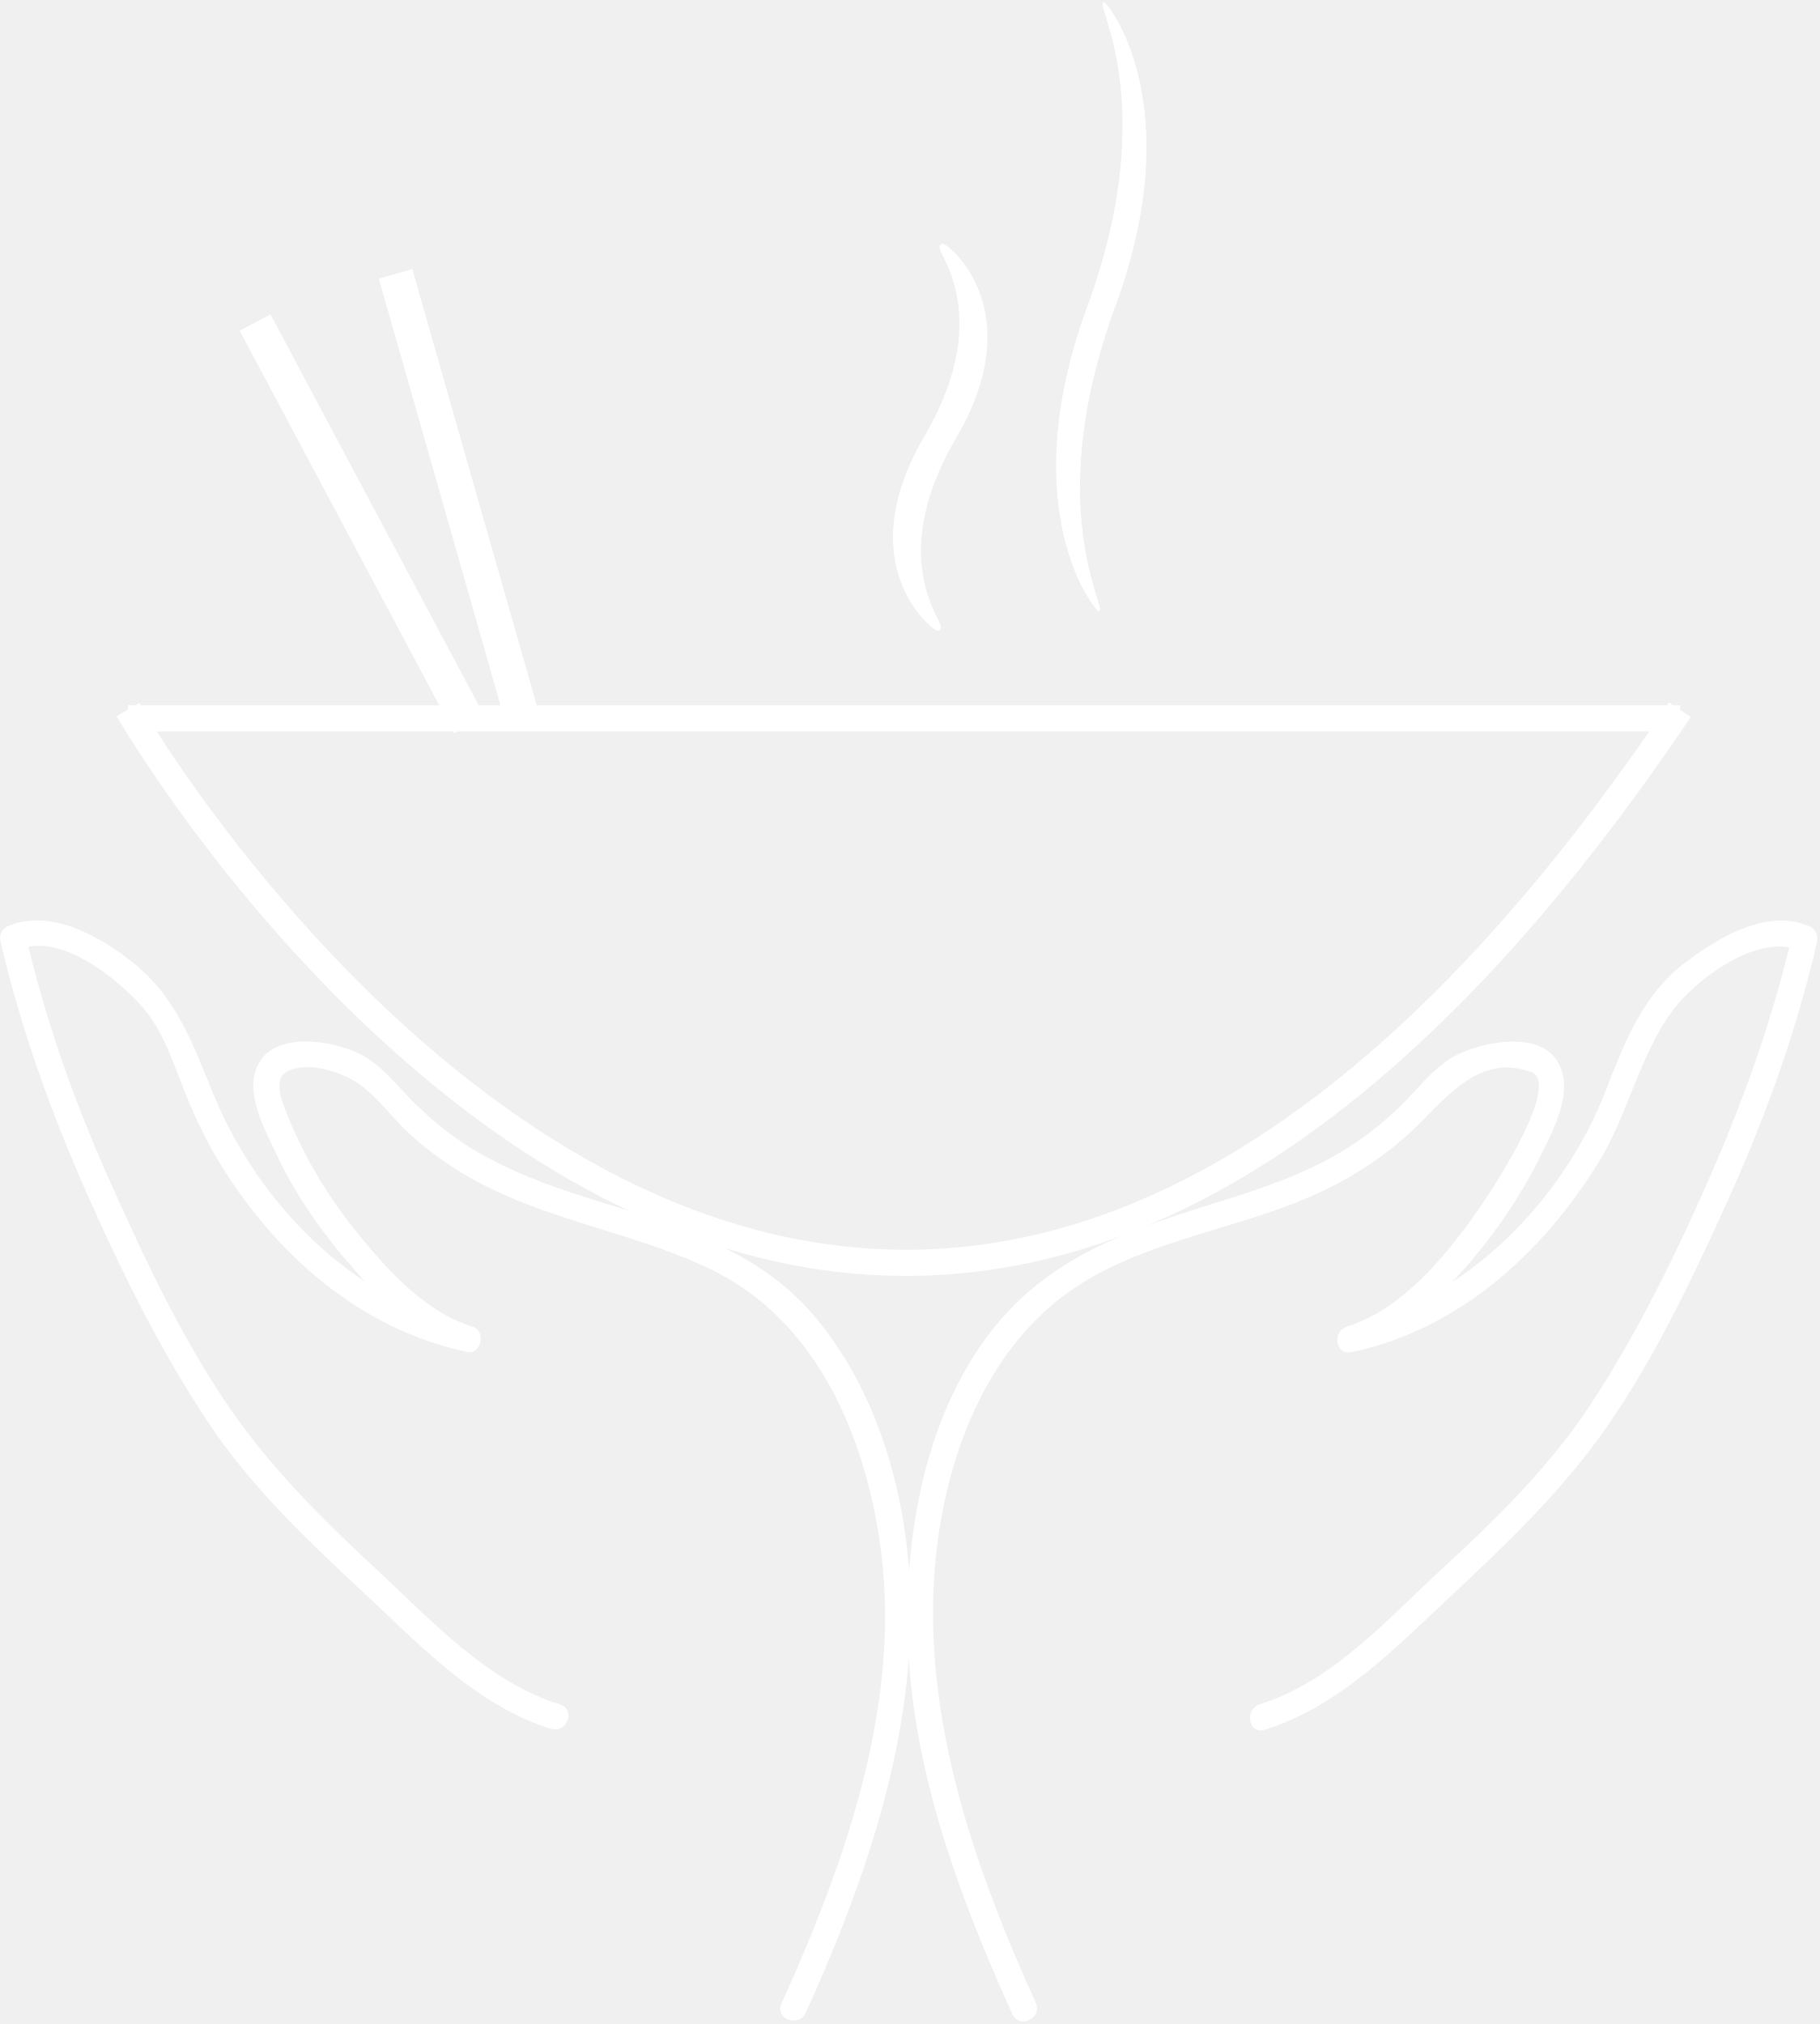
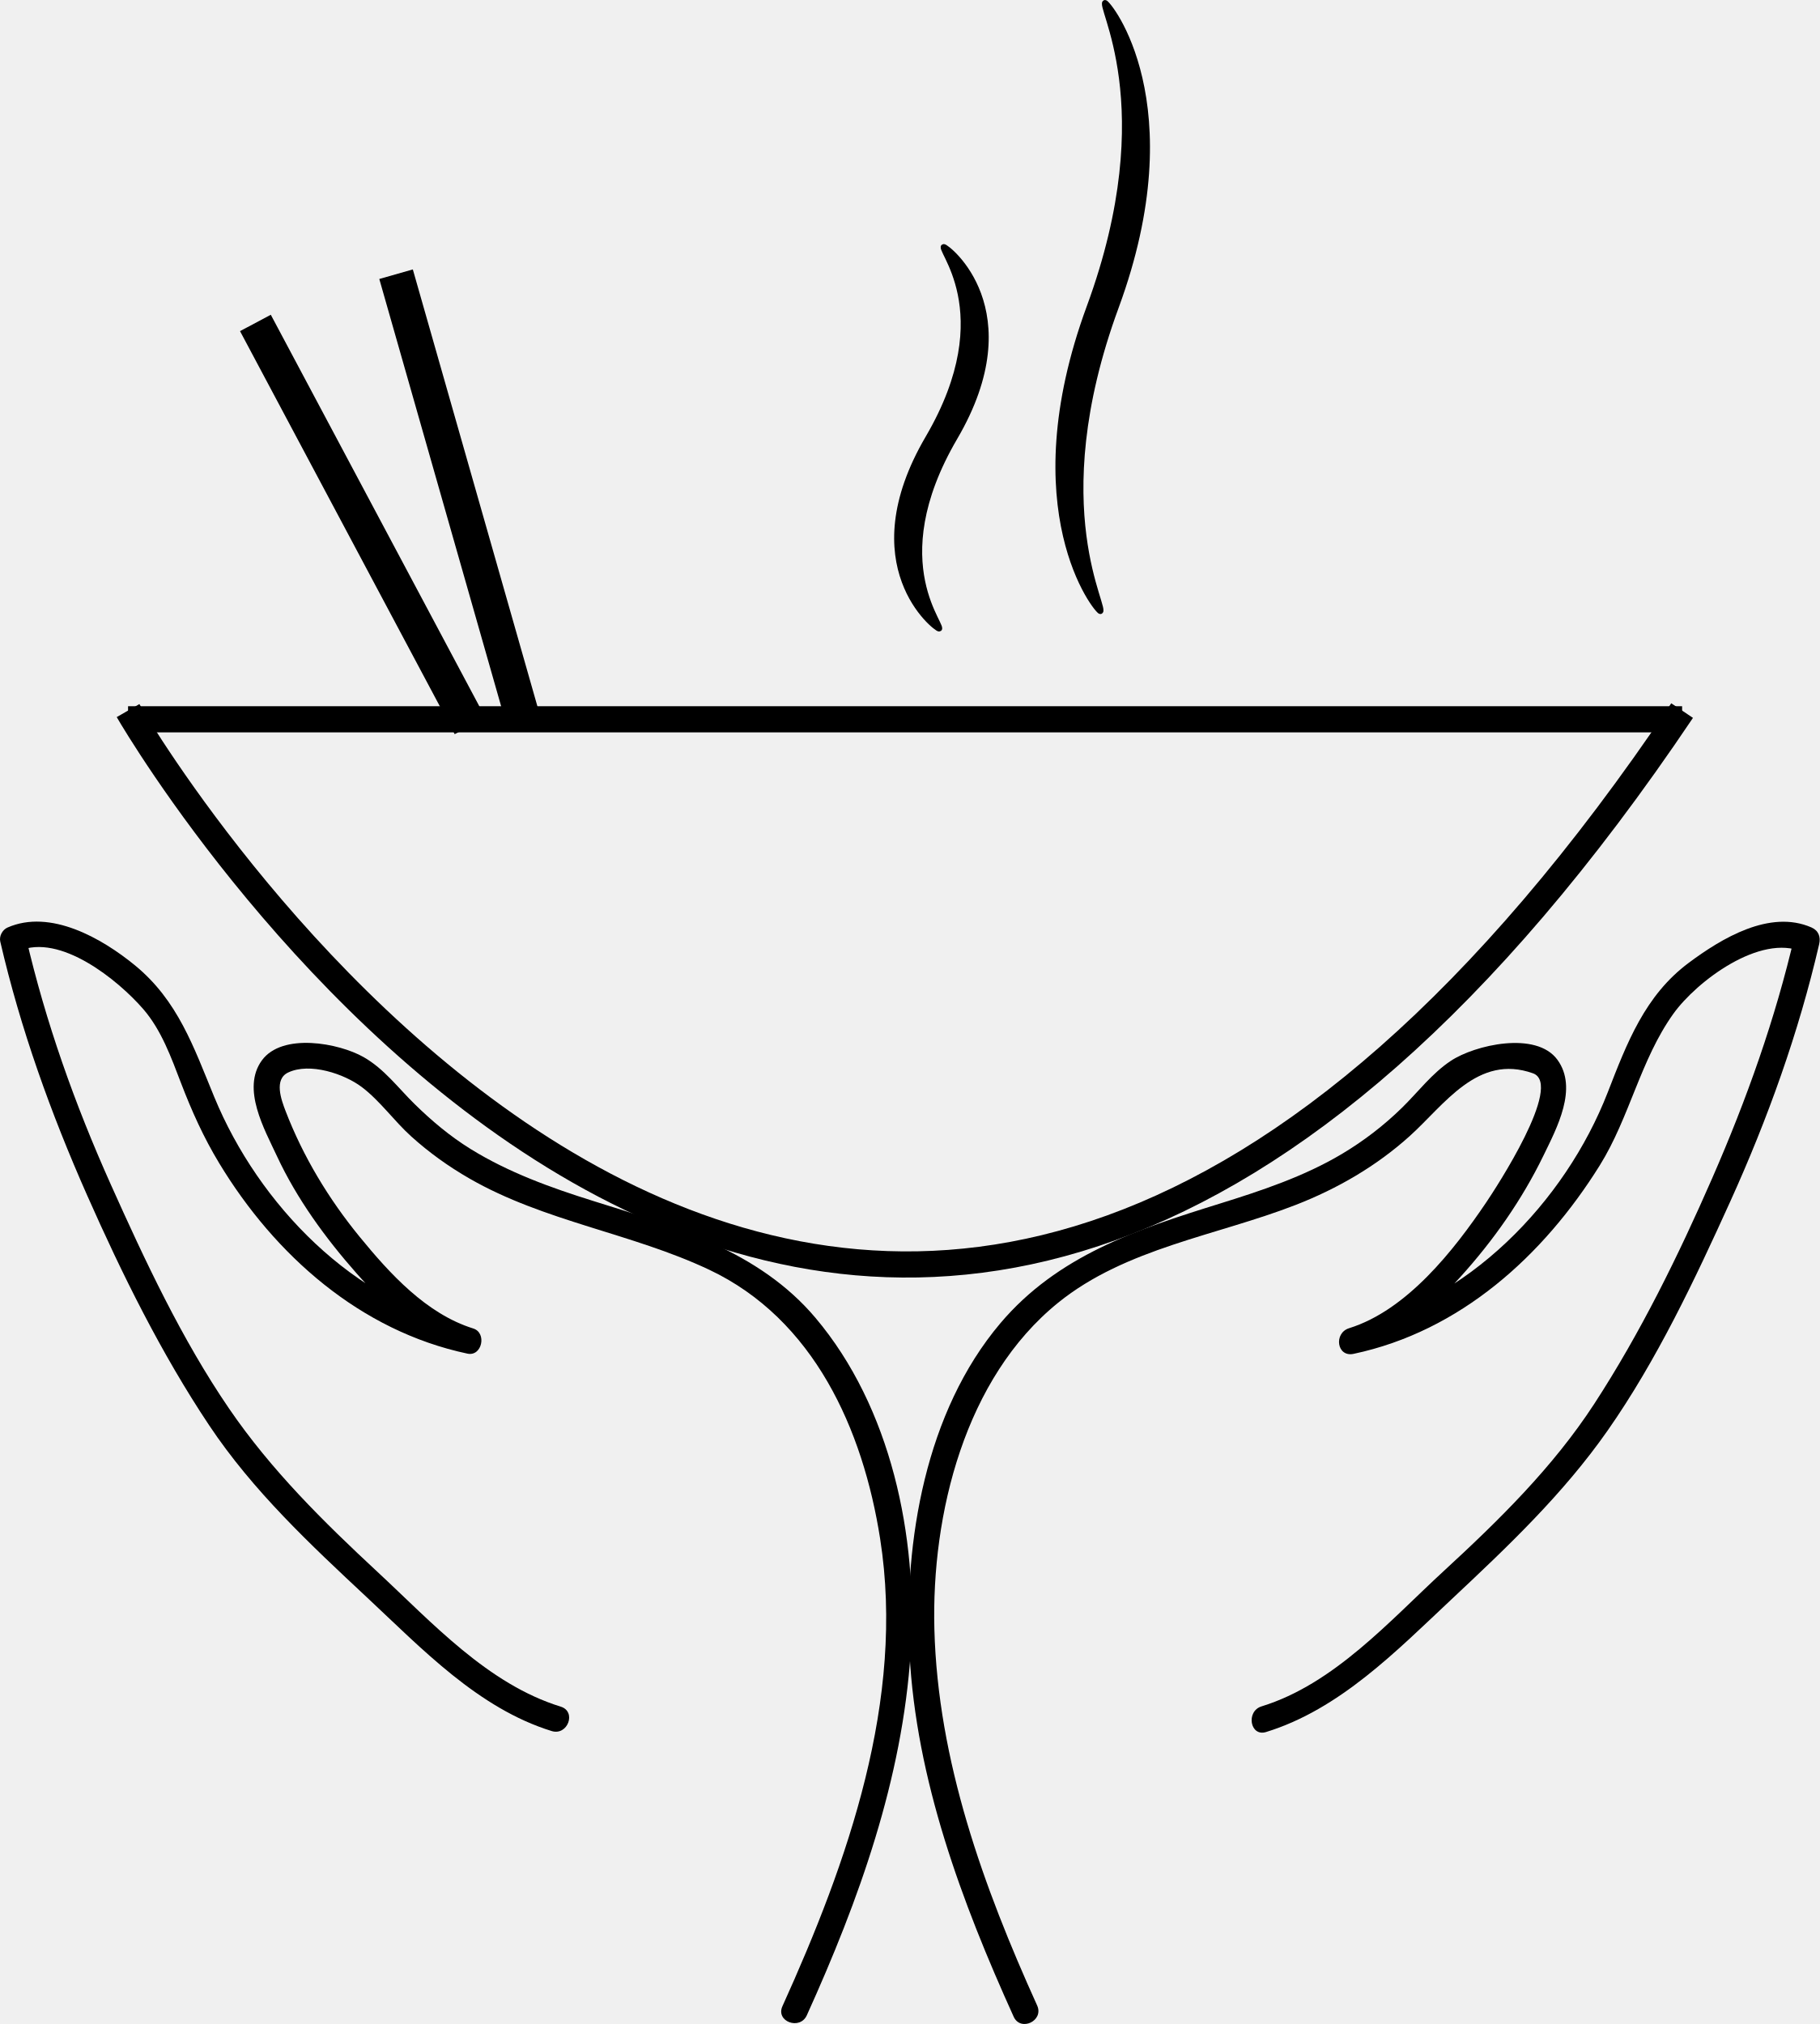
- <svg xmlns="http://www.w3.org/2000/svg" width="100%" height="100%" viewBox="0 0 418 465" version="1.1" xml:space="preserve" style="fill-rule:evenodd;clip-rule:evenodd;">
-   <path d="M58.603,74.097L107.854,166.569" style="fill:none;fill-rule:nonzero;stroke:white;stroke-width:8px;" />
-   <path d="M90.875,62.915L119.898,164.696" style="fill:none;fill-rule:nonzero;stroke:white;stroke-width:8px;" />
+ <svg xmlns="http://www.w3.org/2000/svg" version="1.1" id="Ebene_1" width="417.515" height="464.398" viewBox="0 0 417.515 464.398" overflow="visible" enable-background="new 0 0 417.515 464.398" xml:space="preserve">
+   <line fill="none" stroke="#000000" stroke-width="8" x1="58.603" y1="74.097" x2="107.854" y2="166.569" />
+   <line fill="none" stroke="#000000" stroke-width="8" x1="90.875" y1="62.915" x2="119.898" y2="164.696" />
  <g>
    <g>
      <g>
-         <path d="M127.625,394.383C111.701,389.817 95.777,373.07 83.314,361.654C66.697,346.431 53.543,332.732 42.465,312.181C25.847,282.499 10.615,249.008 3,215.519C12.001,210.952 27.925,221.608 34.156,228.458C43.156,238.352 44.541,252.814 52.157,264.23C65.312,286.302 84.698,303.048 107.546,307.615C91.622,303.049 72.236,277.93 65.312,261.947C59.081,249.008 58.389,240.636 75.005,242.92C85.39,244.441 87.467,250.53 95.083,257.381C126.932,287.826 172.628,273.363 194.783,319.793C217.631,366.982 202.399,417.217 182.321,461.361" style="fill:none;fill-rule:nonzero;" />
-         <path d="M128.661,391.583C111.92,386.422 99.139,372.293 86.667,360.715C74.188,349.129 62.197,337.295 52.55,323.178C41.693,307.29 33.222,289.184 25.373,271.665C17.194,253.413 10.45,234.5 5.938,215C5.385,216.072 4.833,217.144 4.28,218.215C13.772,214.051 27.104,224.873 32.884,231.551C37.037,236.348 39.295,242.667 41.535,248.507C44.011,254.96 46.71,260.966 50.29,266.884C63.069,288.009 82.677,305.385 107.263,310.587C110.594,311.292 111.772,305.812 108.581,304.816C97.815,301.458 89.423,292.222 82.498,283.754C75.428,275.109 69.554,265.393 65.538,254.959C64.53,252.34 62.811,247.65 66.112,246.083C71.086,243.719 79.011,246.391 83.027,249.432C87.214,252.603 90.439,257.216 94.351,260.744C98.479,264.468 102.941,267.665 107.76,270.433C124.917,280.289 144.93,282.934 162.705,291.328C186.749,302.682 198.016,327.961 201.947,353.089C207.72,389.99 194.517,427.204 179.521,460.326C177.929,463.844 183.543,465.881 185.12,462.398C197.087,435.963 207.089,408.157 208.948,378.972C210.627,352.616 204.48,322.945 187.088,302.353C174.06,286.93 154.621,281.35 136.103,275.556C126.351,272.503 116.722,269.035 107.991,263.641C103.288,260.736 99.06,257.182 95.123,253.317C91.303,249.567 88.168,245.254 83.443,242.556C77.77,239.319 64.768,236.891 60.09,243.293C55.35,249.78 60.7,259.156 63.545,265.272C68.086,275.034 74.653,284.048 81.746,292.092C88.427,299.668 96.67,307.345 106.51,310.415C106.949,308.491 107.388,306.567 107.828,304.644C81.209,299.011 59.33,276.337 49.19,251.768C44.443,240.266 40.836,229.56 30.903,221.442C23.379,215.293 11.564,208.504 1.719,212.823C0.556,213.334 -0.229,214.782 0.061,216.038C4.696,236.071 11.665,255.442 19.98,274.228C27.991,292.327 36.996,310.554 47.997,327.04C58.04,342.091 71.178,354.355 84.316,366.628C96.83,378.317 109.773,391.998 126.588,397.184C130.259,398.314 132.339,392.718 128.661,391.583Z" style="fill:white;fill-rule:nonzero;" />
+         <path fill="none" d="M127.625,394.383c-15.924-4.566-31.848-21.313-44.311-32.729c-16.617-15.223-29.771-28.922-40.849-49.473     C25.847,282.499,10.615,249.008,3,215.519c9.001-4.567,24.925,6.089,31.156,12.939c9,9.894,10.385,24.356,18.001,35.772     c13.155,22.072,32.541,38.818,55.389,43.385c-15.924-4.566-35.31-29.685-42.234-45.668c-6.231-12.939-6.923-21.311,9.693-19.027     c10.385,1.521,12.462,7.61,20.078,14.461c31.849,30.445,77.545,15.982,99.7,62.412c22.848,47.189,7.616,97.424-12.462,141.568" />
+         <path d="M128.661,391.583c-16.741-5.161-29.522-19.29-41.994-30.868c-12.479-11.586-24.47-23.42-34.117-37.537     c-10.857-15.888-19.328-33.994-27.177-51.513C17.194,253.413,10.45,234.5,5.938,215c-0.553,1.072-1.105,2.144-1.658,3.215     c9.492-4.164,22.824,6.658,28.604,13.336c4.153,4.797,6.411,11.116,8.651,16.956c2.476,6.453,5.175,12.459,8.755,18.377     c12.779,21.125,32.387,38.501,56.973,43.703c3.331,0.705,4.509-4.775,1.318-5.771c-10.766-3.358-19.158-12.594-26.083-21.062     c-7.07-8.645-12.944-18.361-16.96-28.795c-1.008-2.619-2.727-7.309,0.574-8.876c4.974-2.364,12.899,0.308,16.915,3.349     c4.187,3.171,7.412,7.784,11.324,11.312c4.128,3.724,8.59,6.921,13.409,9.689c17.157,9.856,37.17,12.501,54.945,20.895     c24.044,11.354,35.311,36.633,39.242,61.761c5.773,36.901-7.43,74.115-22.426,107.237c-1.592,3.518,4.022,5.555,5.599,2.072     c11.967-26.435,21.969-54.241,23.828-83.426c1.679-26.356-4.468-56.027-21.86-76.619c-13.028-15.423-32.467-21.003-50.985-26.797     c-9.752-3.053-19.381-6.521-28.112-11.915c-4.703-2.905-8.931-6.459-12.868-10.324c-3.82-3.75-6.955-8.063-11.68-10.761     c-5.673-3.237-18.675-5.665-23.353,0.737c-4.74,6.487,0.61,15.863,3.455,21.979c4.541,9.762,11.108,18.776,18.201,26.82     c6.681,7.576,14.924,15.253,24.764,18.323c0.439-1.924,0.878-3.848,1.318-5.771c-26.619-5.633-48.498-28.307-58.638-52.876     c-4.747-11.502-8.354-22.208-18.287-30.326c-7.524-6.149-19.339-12.938-29.184-8.619c-1.163,0.511-1.948,1.959-1.658,3.215     c4.635,20.033,11.604,39.404,19.919,58.19c8.011,18.099,17.016,36.326,28.017,52.812c10.043,15.051,23.181,27.315,36.319,39.588     c12.514,11.689,25.457,25.37,42.272,30.556C130.259,398.314,132.339,392.718,128.661,391.583L128.661,391.583z" />
      </g>
    </g>
    <g>
      <g>
-         <path d="M289.97,394.465C305.896,389.899 321.82,373.154 334.283,361.738C350.898,346.513 364.054,332.814 375.133,312.264C391.75,282.58 406.981,249.091 414.596,215.601C405.596,211.035 389.672,221.691 383.44,228.54C374.44,238.435 373.055,252.895 365.44,264.312C352.284,286.385 332.899,303.129 310.051,307.697C325.975,303.13 345.36,278.012 352.283,262.029C358.515,249.091 359.207,240.717 342.592,243.001C332.205,244.523 330.129,250.612 322.512,257.462C290.664,287.907 244.967,273.446 222.813,319.874C199.964,367.063 215.197,417.298 235.276,461.442" style="fill:none;fill-rule:nonzero;" />
-         <path d="M290.488,397.405C307.394,392.192 320.356,378.854 332.934,367.057C345.883,354.911 358.629,342.854 368.856,328.236C380.13,312.12 388.859,293.627 396.96,275.759C405.582,256.742 412.685,236.993 417.394,216.638C417.779,214.977 417.265,213.519 415.631,212.802C406.055,208.603 394.98,215.324 387.482,220.907C377.404,228.41 373.289,239.32 368.882,250.642C359.054,275.901 336.578,299.035 309.531,304.758C309.877,306.718 310.222,308.677 310.568,310.637C320.343,307.586 328.279,300.502 335.038,293.036C342.635,284.644 349.205,275.305 354.152,265.108C357.18,258.868 362.125,249.71 357.337,243.155C352.465,236.485 338.373,239.759 332.87,243.413C328.546,246.285 325.412,250.506 321.738,254.111C317.565,258.206 312.931,261.767 307.912,264.757C299.174,269.962 289.408,273.198 279.747,276.202C260.909,282.058 242.651,288.076 229.495,303.65C212.376,323.918 207.357,353.593 208.68,379.288C210.175,408.354 220.693,436.47 232.578,462.723C234.165,466.227 239.559,463.669 237.971,460.16C225.639,432.921 215.183,404.034 214.387,373.828C213.691,347.375 221.382,316.203 242.799,298.89C258.297,286.362 279.226,283.506 297.335,276.446C306.898,272.717 315.827,267.541 323.462,260.655C331.415,253.483 339.056,241.739 351.729,246.266C358.839,248.805 343.133,272.728 340.995,275.896C333.544,286.933 322.807,300.614 309.532,304.756C305.978,305.865 306.702,311.453 310.569,310.635C335.008,305.462 354.127,288.141 367.053,267.395C373.909,256.393 376.402,243.129 383.936,232.611C389.304,225.116 403.905,214.165 413.559,218.399C412.971,217.12 412.383,215.841 411.796,214.563C407.358,233.739 400.747,252.275 392.871,270.293C385.114,288.04 376.364,305.878 365.78,322.125C356.315,336.652 343.963,348.77 331.274,360.45C318.838,371.898 306.103,386.389 289.451,391.522C285.824,392.645 286.816,398.537 290.488,397.405Z" style="fill:white;fill-rule:nonzero;" />
+         <path fill="none" d="M289.97,394.465c15.926-4.566,31.85-21.311,44.313-32.727c16.615-15.225,29.771-28.924,40.85-49.474     c16.617-29.684,31.848-63.173,39.463-96.663c-9-4.566-24.924,6.09-31.156,12.939c-9,9.895-10.385,24.355-18,35.772     c-13.156,22.073-32.541,38.817-55.389,43.385c15.924-4.567,35.309-29.685,42.232-45.668c6.232-12.938,6.924-21.312-9.691-19.028     c-10.387,1.522-12.463,7.611-20.08,14.461c-31.848,30.445-77.545,15.984-99.699,62.412     c-22.849,47.189-7.616,97.424,12.463,141.568" />
+         <path d="M290.488,397.405c16.906-5.213,29.868-18.551,42.446-30.348c12.949-12.146,25.695-24.203,35.922-38.821     c11.274-16.116,20.003-34.609,28.104-52.477c8.622-19.017,15.725-38.766,20.434-59.121c0.385-1.661-0.129-3.119-1.763-3.836     c-9.576-4.199-20.651,2.522-28.149,8.105c-10.078,7.503-14.193,18.413-18.6,29.735c-9.828,25.259-32.304,48.393-59.351,54.116     c0.346,1.96,0.691,3.919,1.037,5.879c9.775-3.051,17.711-10.135,24.47-17.601c7.597-8.392,14.167-17.731,19.114-27.928     c3.028-6.24,7.973-15.398,3.185-21.953c-4.872-6.67-18.964-3.396-24.467,0.258c-4.324,2.872-7.458,7.093-11.132,10.698     c-4.173,4.095-8.807,7.656-13.826,10.646c-8.738,5.205-18.504,8.441-28.165,11.445c-18.838,5.856-37.096,11.874-50.252,27.448     c-17.119,20.268-22.138,49.943-20.815,75.638c1.495,29.066,12.013,57.182,23.898,83.435c1.587,3.504,6.981,0.946,5.393-2.563     c-12.332-27.239-22.788-56.126-23.584-86.332c-0.696-26.453,6.995-57.625,28.412-74.938     c15.498-12.528,36.427-15.384,54.536-22.444c9.563-3.729,18.492-8.905,26.127-15.791c7.953-7.172,15.594-18.916,28.267-14.389     c7.11,2.539-8.596,26.462-10.734,29.63c-7.451,11.037-18.188,24.718-31.463,28.86c-3.554,1.109-2.83,6.697,1.037,5.879     c24.439-5.173,43.558-22.494,56.484-43.24c6.856-11.002,9.349-24.266,16.883-34.784c5.368-7.495,19.969-18.446,29.623-14.212     c-0.588-1.279-1.176-2.558-1.763-3.836c-4.438,19.176-11.049,37.712-18.925,55.73c-7.757,17.747-16.507,35.585-27.091,51.832     c-9.465,14.527-21.817,26.645-34.506,38.325c-12.436,11.448-25.171,25.939-41.823,31.072     C285.824,392.645,286.816,398.537,290.488,397.405L290.488,397.405z" />
      </g>
    </g>
  </g>
-   <path d="M29.383,163.04C29.383,163.04 29.722,163.63 30.387,164.729C44.374,187.832 202.544,436.014 385.949,163.04" style="fill:none;fill-rule:nonzero;stroke:white;stroke-width:6px;" />
-   <path d="M29.383,165.04L385.949,165.04" style="fill-rule:nonzero;stroke:white;stroke-width:6px;" />
+   <path fill="none" stroke="#000000" stroke-width="6" d="M29.383,163.04c0,0,0.339,0.59,1.004,1.689  c13.987,23.103,172.157,271.285,355.562-1.689" />
+   <line fill="none" stroke="#000000" stroke-width="6" x1="29.383" y1="165.04" x2="385.949" y2="165.04" />
  <g>
-     <path d="M219.194,100.448C202.046,129.747 217.789,144.397 215.44,144.397C214.602,144.397 195.669,129.747 212.819,100.448C229.967,71.149 214.223,56.5 216.572,56.5C217.41,56.5 236.344,71.148 219.194,100.448Z" style="fill:white;fill-rule:nonzero;" />
-     <path d="M219.194,100.448C202.046,129.747 217.789,144.397 215.44,144.397C214.602,144.397 195.669,129.747 212.819,100.448C229.967,71.149 214.223,56.5 216.572,56.5C217.41,56.5 236.344,71.148 219.194,100.448Z" style="fill:white;fill-rule:nonzero;stroke:white;stroke-width:1px;" />
+     <path d="M219.194,100.448c-17.148,29.299-1.405,43.949-3.754,43.949c-0.838,0-19.771-14.65-2.621-43.949   c17.148-29.299,1.404-43.948,3.753-43.948C217.41,56.5,236.344,71.148,219.194,100.448z" />
+     <path fill="none" stroke="#000000" d="M219.194,100.448c-17.148,29.299-1.405,43.949-3.754,43.949   c-0.838,0-19.771-14.65-2.621-43.949c17.148-29.299,1.404-43.948,3.753-43.948C217.41,56.5,236.344,71.148,219.194,100.448z" />
  </g>
  <g>
-     <path d="M256.194,70.447C239.045,117.08 254.79,140.397 252.44,140.397C251.602,140.397 232.669,117.081 249.819,70.447C266.968,23.816 251.224,0.5 253.572,0.5C254.411,0.5 273.343,23.816 256.194,70.447Z" style="fill:white;fill-rule:nonzero;" />
-     <path d="M256.194,70.447C239.045,117.08 254.79,140.397 252.44,140.397C251.602,140.397 232.669,117.081 249.819,70.447C266.968,23.816 251.224,0.5 253.572,0.5C254.411,0.5 273.343,23.816 256.194,70.447Z" style="fill:white;fill-rule:nonzero;" />
+     <path d="M256.194,70.447c-17.149,46.633-1.404,69.95-3.754,69.95c-0.838,0-19.771-23.316-2.621-69.95   C266.968,23.816,251.224,0.5,253.572,0.5C254.411,0.5,273.343,23.816,256.194,70.447z" />
+     <path fill="none" stroke="#000000" d="M256.194,70.447c-17.149,46.633-1.404,69.95-3.754,69.95c-0.838,0-19.771-23.316-2.621-69.95   C266.968,23.816,251.224,0.5,253.572,0.5C254.411,0.5,273.343,23.816,256.194,70.447z" />
  </g>
</svg>
